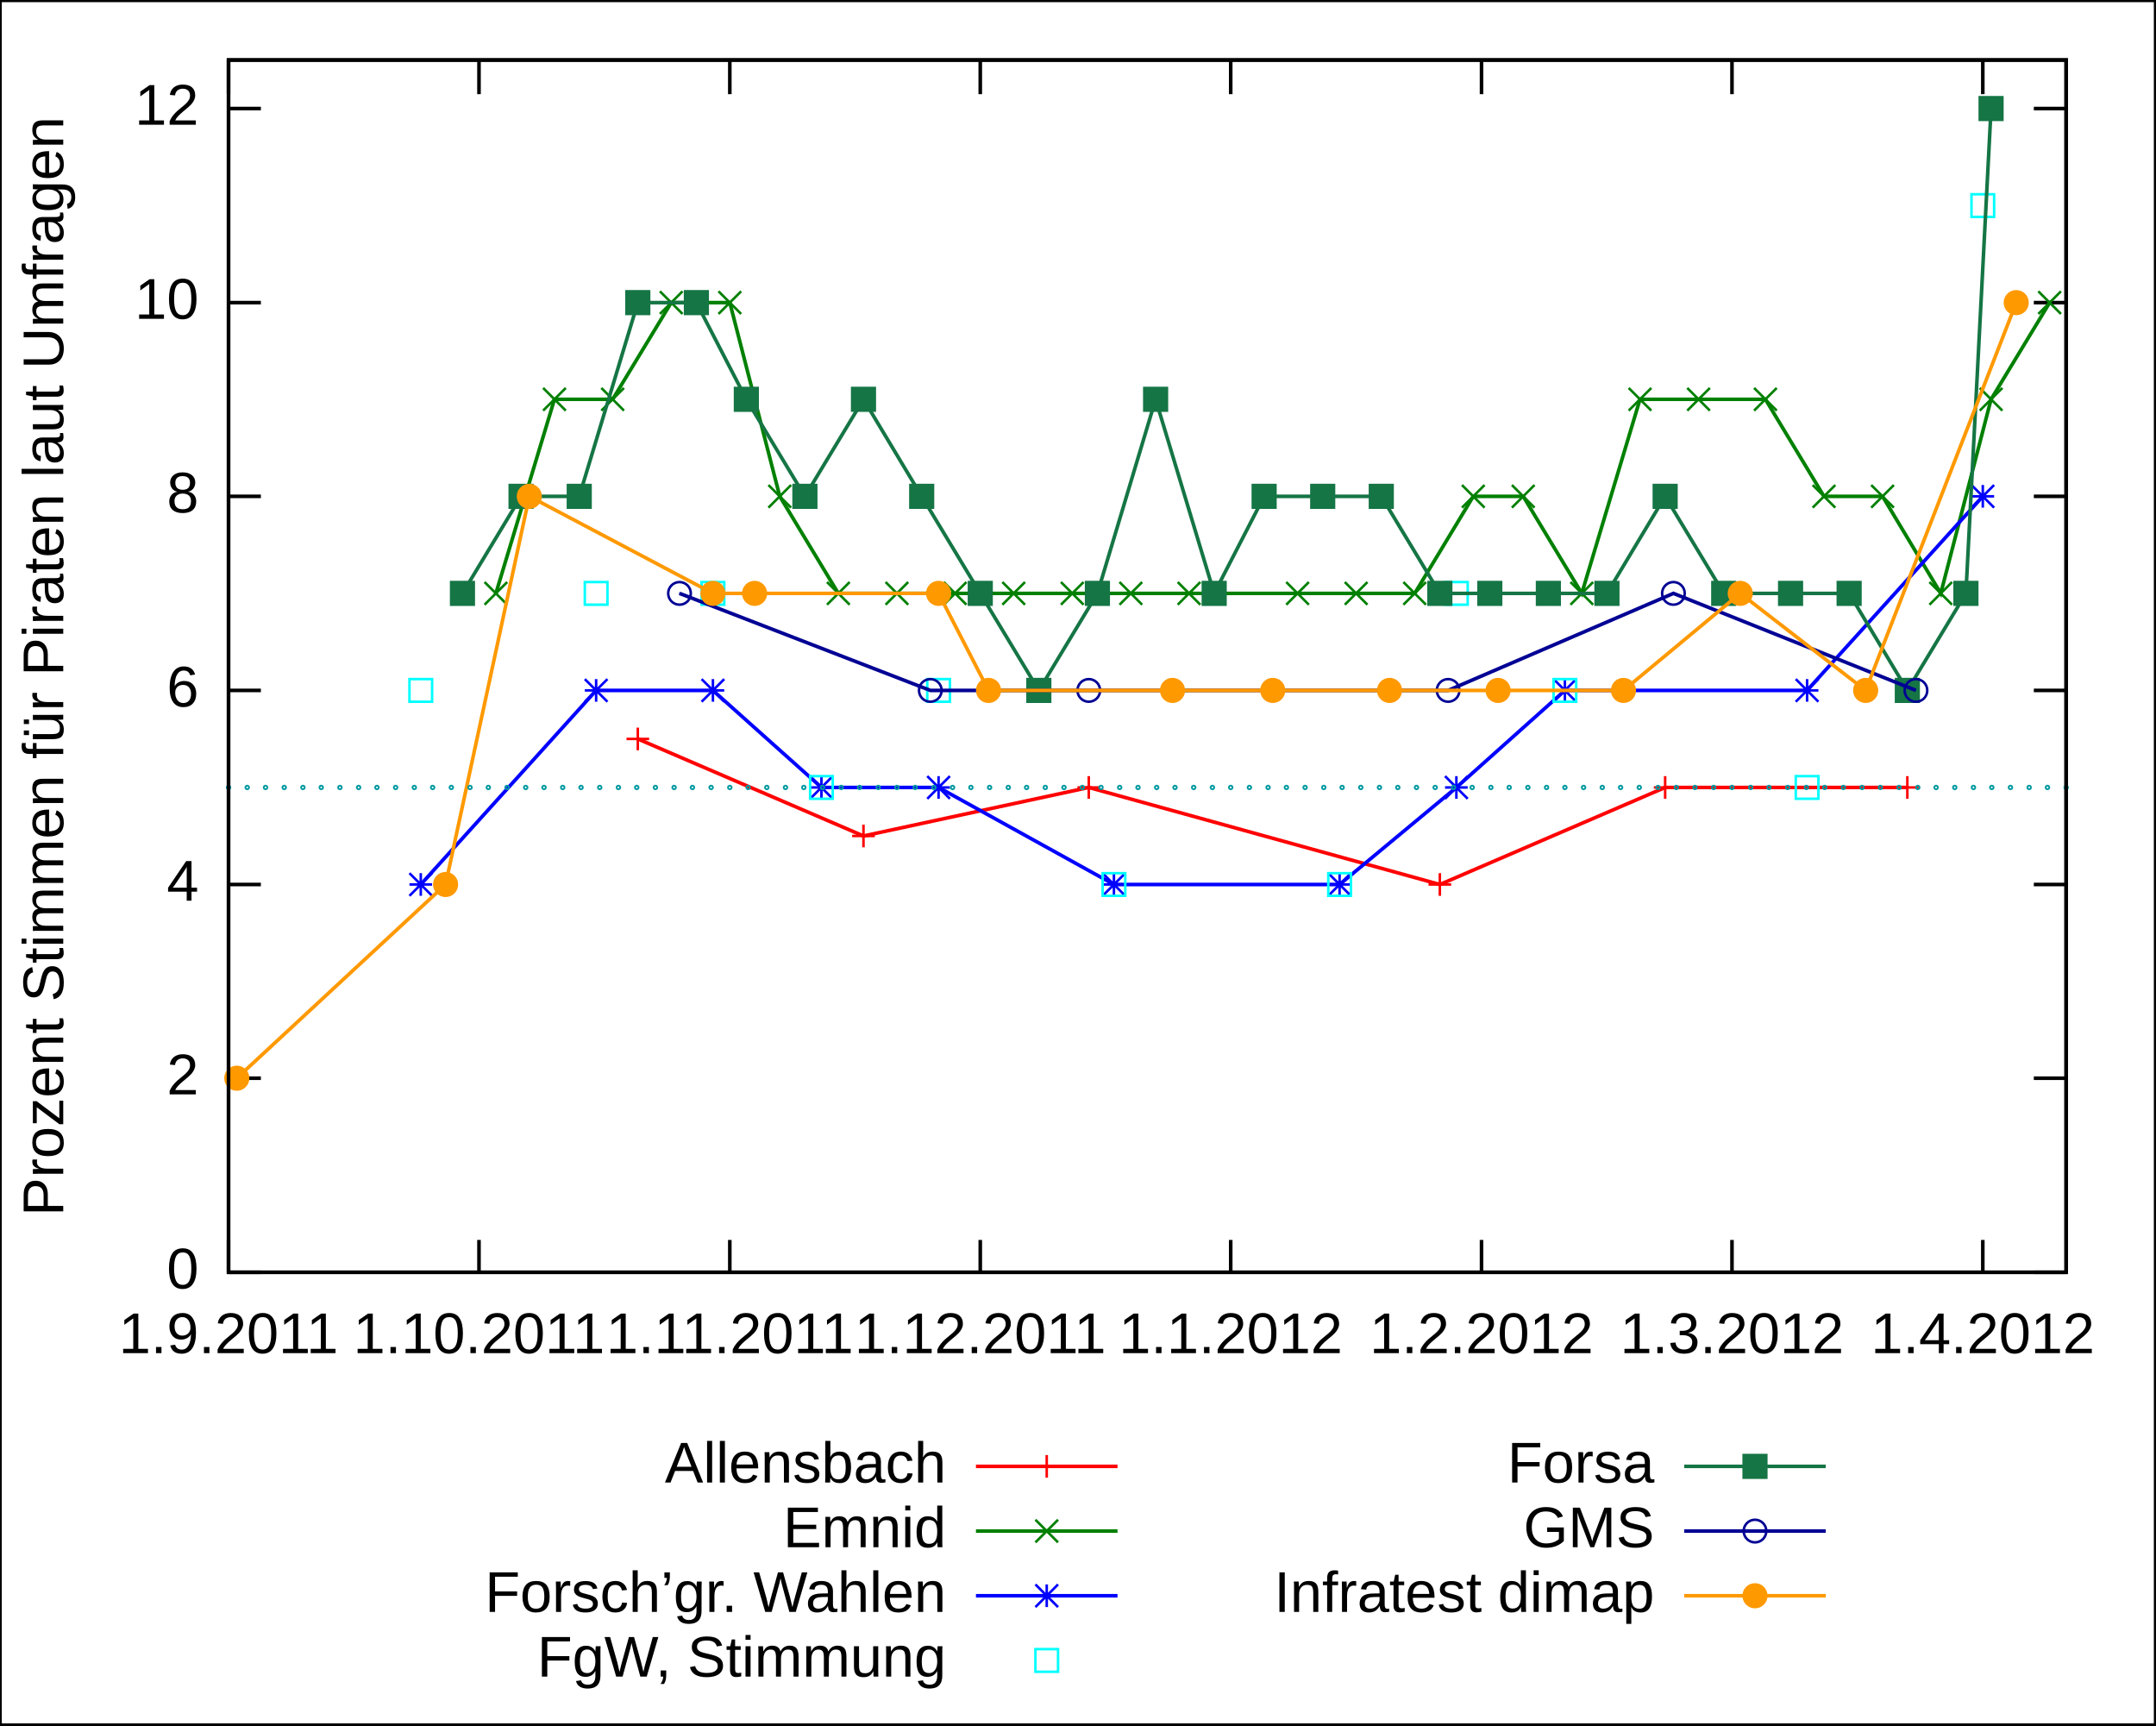
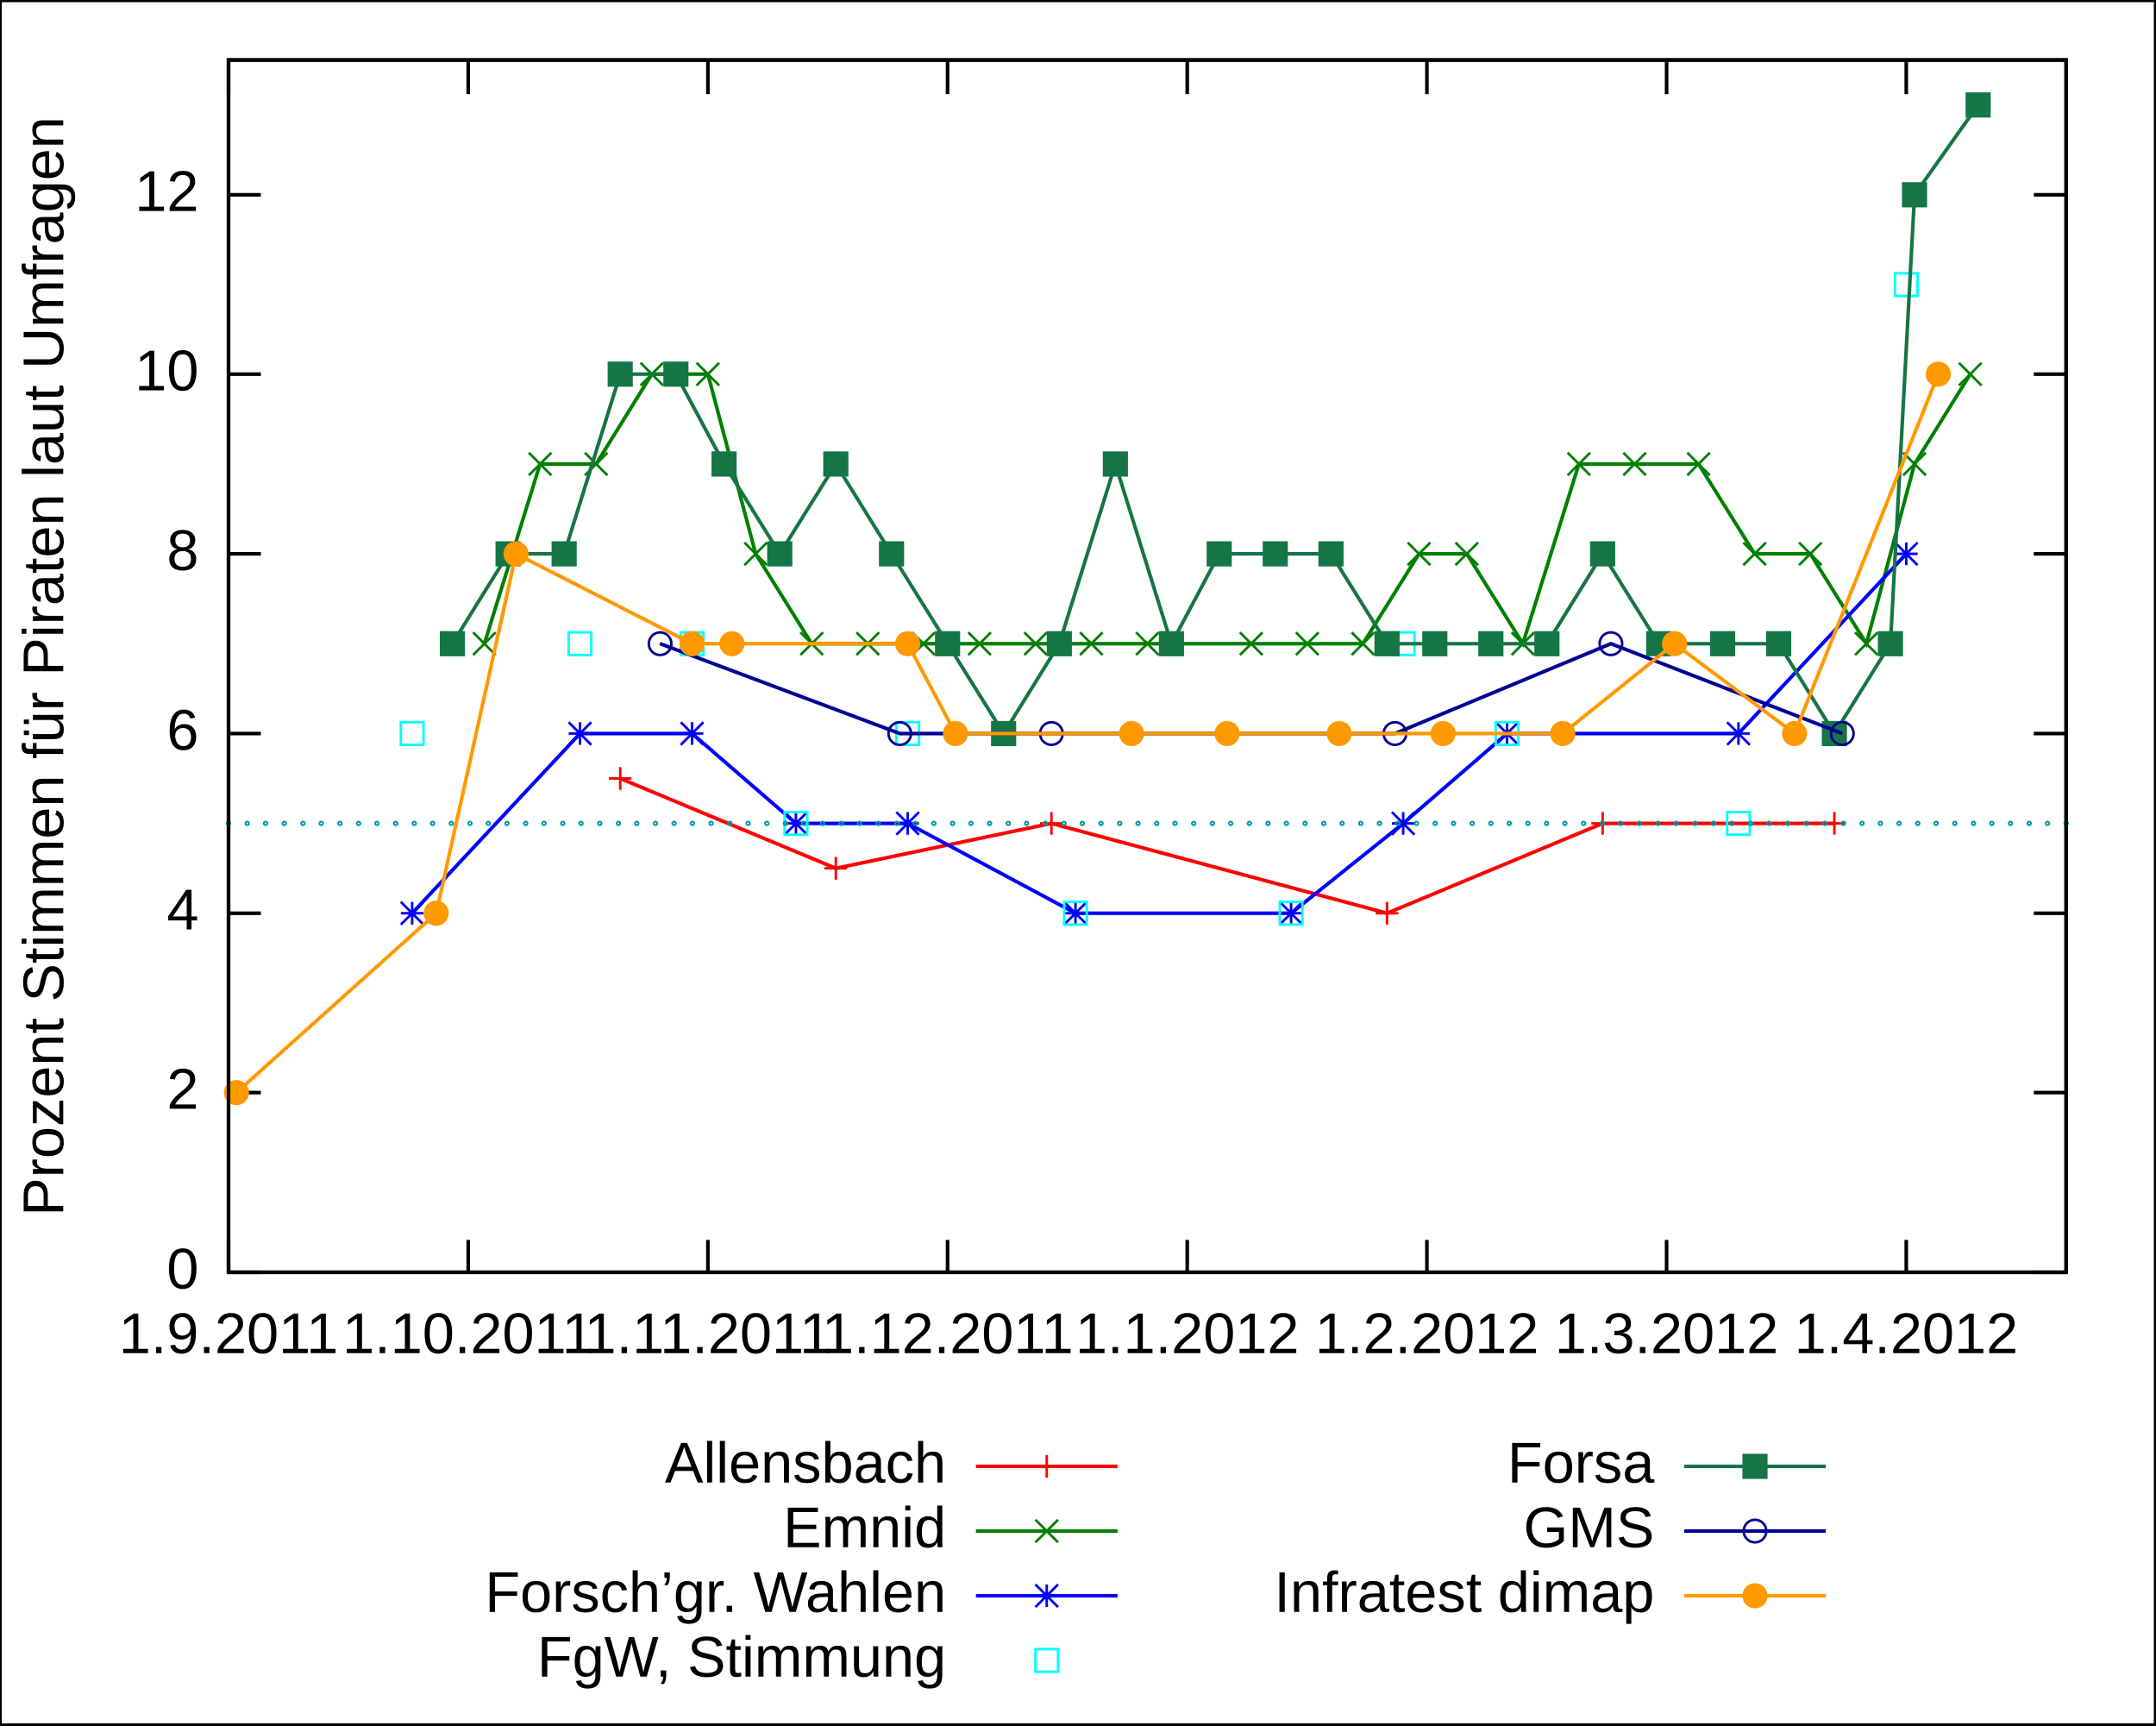
<svg xmlns="http://www.w3.org/2000/svg" xmlns:xlink="http://www.w3.org/1999/xlink" width="600" height="480" viewBox="0 0 600 480">
  <g id="gnuplot_canvas">
    <rect x="0" y="0" width="600" height="480" fill="none" />
    <defs>
      <circle id="gpDot" r="0.5" stroke-width="0.5" />
      <path id="gpPt0" stroke-width="0.222" stroke="currentColor" d="M-1,0 h2 M0,-1 v2" />
      <path id="gpPt1" stroke-width="0.222" stroke="currentColor" d="M-1,-1 L1,1 M1,-1 L-1,1" />
      <path id="gpPt2" stroke-width="0.222" stroke="currentColor" d="M-1,0 L1,0 M0,-1 L0,1 M-1,-1 L1,1 M-1,1 L1,-1" />
      <rect id="gpPt3" stroke-width="0.222" stroke="currentColor" x="-1" y="-1" width="2" height="2" />
      <rect id="gpPt4" stroke-width="0.222" stroke="currentColor" fill="currentColor" x="-1" y="-1" width="2" height="2" />
      <circle id="gpPt5" stroke-width="0.222" stroke="currentColor" cx="0" cy="0" r="1" />
      <use xlink:href="#gpPt5" id="gpPt6" fill="currentColor" stroke="none" />
      <path id="gpPt7" stroke-width="0.222" stroke="currentColor" d="M0,-1.33 L-1.33,0.67 L1.33,0.67 z" />
      <use xlink:href="#gpPt7" id="gpPt8" fill="currentColor" stroke="none" />
      <use xlink:href="#gpPt7" id="gpPt9" stroke="currentColor" transform="rotate(180)" />
      <use xlink:href="#gpPt9" id="gpPt10" fill="currentColor" stroke="none" />
      <use xlink:href="#gpPt3" id="gpPt11" stroke="currentColor" transform="rotate(45)" />
      <use xlink:href="#gpPt11" id="gpPt12" fill="currentColor" stroke="none" />
    </defs>
    <g style="fill:none; color:white; stroke:currentColor; stroke-width:1.00; stroke-linecap:butt; stroke-linejoin:miter">
</g>
    <g style="fill:none; color:black; stroke:currentColor; stroke-width:1.00; stroke-linecap:butt; stroke-linejoin:miter">
      <g style="stroke:none; shape-rendering:crispEdges">
        <polygon fill="rgb(255, 255, 255)" points="0.0,480.0 599.9,480.0 599.9,0.1 0.0,0.1 " />
      </g>
      <path stroke="black" d="M0.0,480.0 L0.0,0.1 L599.9,0.1 L599.9,480.0 L0.0,480.0 M63.6,354.0 L72.6,354.0 M575.0,354.0    L566.0,354.0  h0.01" />
      <g transform="translate(55.3,358.5)" style="stroke:none; fill:black; font-family:Arial; font-size:12.00pt; text-anchor:end">
        <text> 0</text>
      </g>
-       <path d="M63.6,300.0 L72.6,300.0 M575.0,300.0 L566.0,300.0  h0.01" />
-       <g transform="translate(55.3,304.5)" style="stroke:none; fill:black; font-family:Arial; font-size:12.00pt; text-anchor:end">
+       <path d="M63.6,304.0 L72.6,304.0 M575.0,304.0 L566.0,304.0  h0.01" />
+       <g transform="translate(55.3,308.5)" style="stroke:none; fill:black; font-family:Arial; font-size:12.00pt; text-anchor:end">
        <text> 2</text>
      </g>
-       <path d="M63.6,246.1 L72.6,246.1 M575.0,246.1 L566.0,246.1  h0.01" />
-       <g transform="translate(55.3,250.6)" style="stroke:none; fill:black; font-family:Arial; font-size:12.00pt; text-anchor:end">
+       <path d="M63.6,254.1 L72.6,254.1 M575.0,254.1 L566.0,254.1  h0.01" />
+       <g transform="translate(55.3,258.6)" style="stroke:none; fill:black; font-family:Arial; font-size:12.00pt; text-anchor:end">
        <text> 4</text>
      </g>
-       <path d="M63.6,192.1 L72.6,192.1 M575.0,192.1 L566.0,192.1  h0.01" />
-       <g transform="translate(55.3,196.6)" style="stroke:none; fill:black; font-family:Arial; font-size:12.00pt; text-anchor:end">
+       <path d="M63.6,204.1 L72.6,204.1 M575.0,204.1 L566.0,204.1  h0.01" />
+       <g transform="translate(55.3,208.6)" style="stroke:none; fill:black; font-family:Arial; font-size:12.00pt; text-anchor:end">
        <text> 6</text>
      </g>
-       <path d="M63.6,138.1 L72.6,138.1 M575.0,138.1 L566.0,138.1  h0.01" />
-       <g transform="translate(55.3,142.6)" style="stroke:none; fill:black; font-family:Arial; font-size:12.00pt; text-anchor:end">
+       <path d="M63.6,154.1 L72.6,154.1 M575.0,154.1 L566.0,154.1  h0.01" />
+       <g transform="translate(55.3,158.6)" style="stroke:none; fill:black; font-family:Arial; font-size:12.00pt; text-anchor:end">
        <text> 8</text>
      </g>
-       <path d="M63.6,84.2 L72.6,84.2 M575.0,84.2 L566.0,84.2  h0.01" />
-       <g transform="translate(55.3,88.7)" style="stroke:none; fill:black; font-family:Arial; font-size:12.00pt; text-anchor:end">
+       <path d="M63.6,104.1 L72.6,104.1 M575.0,104.1 L566.0,104.1  h0.01" />
+       <g transform="translate(55.3,108.6)" style="stroke:none; fill:black; font-family:Arial; font-size:12.00pt; text-anchor:end">
        <text> 10</text>
      </g>
-       <path d="M63.6,30.2 L72.6,30.2 M575.0,30.2 L566.0,30.2  h0.01" />
-       <g transform="translate(55.3,34.7)" style="stroke:none; fill:black; font-family:Arial; font-size:12.00pt; text-anchor:end">
+       <path d="M63.6,54.2 L72.6,54.2 M575.0,54.2 L566.0,54.2  h0.01" />
+       <g transform="translate(55.3,58.7)" style="stroke:none; fill:black; font-family:Arial; font-size:12.00pt; text-anchor:end">
        <text> 12</text>
      </g>
      <path d="M63.6,354.0 L63.6,345.0 M63.6,16.7 L63.6,25.7  h0.01" />
      <g transform="translate(63.6,376.5)" style="stroke:none; fill:black; font-family:Arial; font-size:12.00pt; text-anchor:middle">
        <text>1.9.2011</text>
      </g>
-       <path d="M133.3,354.0 L133.3,345.0 M133.3,16.7 L133.3,25.7  h0.01" />
-       <g transform="translate(133.3,376.5)" style="stroke:none; fill:black; font-family:Arial; font-size:12.00pt; text-anchor:middle">
+       <path d="M130.3,354.0 L130.3,345.0 M130.3,16.7 L130.3,25.7  h0.01" />
+       <g transform="translate(130.3,376.5)" style="stroke:none; fill:black; font-family:Arial; font-size:12.00pt; text-anchor:middle">
        <text>1.10.2011</text>
      </g>
-       <path d="M203.1,354.0 L203.1,345.0 M203.1,16.7 L203.1,25.7  h0.01" />
-       <g transform="translate(203.1,376.5)" style="stroke:none; fill:black; font-family:Arial; font-size:12.00pt; text-anchor:middle">
+       <path d="M197.0,354.0 L197.0,345.0 M197.0,16.7 L197.0,25.7  h0.01" />
+       <g transform="translate(197.0,376.5)" style="stroke:none; fill:black; font-family:Arial; font-size:12.00pt; text-anchor:middle">
        <text>1.11.2011</text>
      </g>
-       <path d="M272.8,354.0 L272.8,345.0 M272.8,16.7 L272.8,25.7  h0.01" />
-       <g transform="translate(272.8,376.5)" style="stroke:none; fill:black; font-family:Arial; font-size:12.00pt; text-anchor:middle">
+       <path d="M263.7,354.0 L263.7,345.0 M263.7,16.7 L263.7,25.7  h0.01" />
+       <g transform="translate(263.7,376.5)" style="stroke:none; fill:black; font-family:Arial; font-size:12.00pt; text-anchor:middle">
        <text>1.12.2011</text>
      </g>
-       <path d="M342.5,354.0 L342.5,345.0 M342.5,16.7 L342.5,25.7  h0.01" />
-       <g transform="translate(342.5,376.5)" style="stroke:none; fill:black; font-family:Arial; font-size:12.00pt; text-anchor:middle">
+       <path d="M330.4,354.0 L330.4,345.0 M330.4,16.7 L330.4,25.7  h0.01" />
+       <g transform="translate(330.4,376.5)" style="stroke:none; fill:black; font-family:Arial; font-size:12.00pt; text-anchor:middle">
        <text>1.1.2012</text>
      </g>
-       <path d="M412.3,354.0 L412.3,345.0 M412.3,16.7 L412.3,25.7  h0.01" />
-       <g transform="translate(412.3,376.5)" style="stroke:none; fill:black; font-family:Arial; font-size:12.00pt; text-anchor:middle">
+       <path d="M397.1,354.0 L397.1,345.0 M397.1,16.7 L397.1,25.7  h0.01" />
+       <g transform="translate(397.1,376.5)" style="stroke:none; fill:black; font-family:Arial; font-size:12.00pt; text-anchor:middle">
        <text>1.2.2012</text>
      </g>
-       <path d="M482.0,354.0 L482.0,345.0 M482.0,16.7 L482.0,25.7  h0.01" />
-       <g transform="translate(482.0,376.5)" style="stroke:none; fill:black; font-family:Arial; font-size:12.00pt; text-anchor:middle">
+       <path d="M463.8,354.0 L463.8,345.0 M463.8,16.7 L463.8,25.7  h0.01" />
+       <g transform="translate(463.8,376.5)" style="stroke:none; fill:black; font-family:Arial; font-size:12.00pt; text-anchor:middle">
        <text>1.3.2012</text>
      </g>
-       <path d="M551.8,354.0 L551.8,345.0 M551.8,16.7 L551.8,25.7  h0.01" />
-       <g transform="translate(551.8,376.5)" style="stroke:none; fill:black; font-family:Arial; font-size:12.00pt; text-anchor:middle">
+       <path d="M530.5,354.0 L530.5,345.0 M530.5,16.7 L530.5,25.7  h0.01" />
+       <g transform="translate(530.5,376.5)" style="stroke:none; fill:black; font-family:Arial; font-size:12.00pt; text-anchor:middle">
        <text>1.4.2012</text>
      </g>
      <path d="M63.6,16.7 L63.6,354.0 L575.0,354.0 L575.0,16.7 L63.6,16.7 Z  h0.01" />
      <g transform="translate(17.6,185.4) rotate(270)" style="stroke:none; fill:black; font-family:Arial; font-size:12.00pt; text-anchor:middle">
        <text>Prozent Stimmen für Piraten laut Umfragen</text>
      </g>
    </g>
    <g id="gnuplot_plot_1">
      <g style="fill:none; color:red; stroke:currentColor; stroke-width:1.00; stroke-linecap:butt; stroke-linejoin:miter">
        <g transform="translate(263.3,412.5)" style="stroke:none; fill:black; font-family:Arial; font-size:12.00pt; text-anchor:end">
          <text>Allensbach</text>
        </g>
-         <path d="M271.6,408.0 L311.0,408.0 M530.8,219.1 L463.4,219.1 L400.7,246.1 L303.0,219.1 L240.3,232.6 L177.5,205.6     h0.01" />
-         <use xlink:href="#gpPt0" transform="translate(530.8,219.1) scale(3.15)" />
-         <use xlink:href="#gpPt0" transform="translate(463.4,219.1) scale(3.15)" />
-         <use xlink:href="#gpPt0" transform="translate(400.7,246.1) scale(3.15)" />
-         <use xlink:href="#gpPt0" transform="translate(303.0,219.1) scale(3.15)" />
-         <use xlink:href="#gpPt0" transform="translate(240.3,232.6) scale(3.15)" />
-         <use xlink:href="#gpPt0" transform="translate(177.5,205.6) scale(3.15)" />
+         <path d="M271.6,408.0 L311.0,408.0 M510.5,229.1 L446.0,229.1 L386.0,254.1 L292.6,229.1 L232.6,241.6 L172.6,216.6     h0.01" />
+         <use xlink:href="#gpPt0" transform="translate(510.5,229.1) scale(3.15)" />
+         <use xlink:href="#gpPt0" transform="translate(446.0,229.1) scale(3.15)" />
+         <use xlink:href="#gpPt0" transform="translate(386.0,254.1) scale(3.15)" />
+         <use xlink:href="#gpPt0" transform="translate(292.6,229.1) scale(3.15)" />
+         <use xlink:href="#gpPt0" transform="translate(232.6,241.6) scale(3.15)" />
+         <use xlink:href="#gpPt0" transform="translate(172.6,216.6) scale(3.15)" />
        <use xlink:href="#gpPt0" transform="translate(291.3,408.0) scale(3.15)" />
      </g>
    </g>
    <g id="gnuplot_plot_2">
      <g style="fill:none; color:green; stroke:currentColor; stroke-width:1.00; stroke-linecap:butt; stroke-linejoin:miter">
        <g transform="translate(263.3,430.5)" style="stroke:none; fill:black; font-family:Arial; font-size:12.00pt; text-anchor:end">
          <text>Emnid</text>
        </g>
-         <path d="M271.6,426.0 L311.0,426.0 M570.4,84.2 L554.1,111.1 L540.1,165.1 L523.9,138.1 L507.6,138.1 L491.3,111.1    L472.7,111.1 L456.4,111.1 L440.2,165.1 L423.9,138.1 L410.0,138.1 L393.7,165.1 L377.4,165.1 L361.1,165.1    L330.9,165.1 L314.7,165.1 L298.4,165.1 L282.1,165.1 L265.8,165.1 L249.6,165.1 L233.3,165.1 L217.0,138.1    L203.1,84.2 L186.8,84.2 L170.5,111.1 L154.3,111.1 L138.0,165.1  h0.01" />
-         <use xlink:href="#gpPt1" transform="translate(570.4,84.2) scale(3.15)" />
-         <use xlink:href="#gpPt1" transform="translate(554.1,111.1) scale(3.15)" />
-         <use xlink:href="#gpPt1" transform="translate(540.1,165.1) scale(3.15)" />
-         <use xlink:href="#gpPt1" transform="translate(523.9,138.1) scale(3.15)" />
-         <use xlink:href="#gpPt1" transform="translate(507.6,138.1) scale(3.15)" />
-         <use xlink:href="#gpPt1" transform="translate(491.3,111.1) scale(3.15)" />
-         <use xlink:href="#gpPt1" transform="translate(472.7,111.1) scale(3.15)" />
-         <use xlink:href="#gpPt1" transform="translate(456.4,111.1) scale(3.15)" />
-         <use xlink:href="#gpPt1" transform="translate(440.2,165.1) scale(3.15)" />
-         <use xlink:href="#gpPt1" transform="translate(423.9,138.1) scale(3.15)" />
-         <use xlink:href="#gpPt1" transform="translate(410.0,138.1) scale(3.15)" />
-         <use xlink:href="#gpPt1" transform="translate(393.7,165.1) scale(3.15)" />
-         <use xlink:href="#gpPt1" transform="translate(377.4,165.1) scale(3.15)" />
-         <use xlink:href="#gpPt1" transform="translate(361.1,165.1) scale(3.15)" />
-         <use xlink:href="#gpPt1" transform="translate(330.9,165.1) scale(3.15)" />
-         <use xlink:href="#gpPt1" transform="translate(314.7,165.1) scale(3.15)" />
-         <use xlink:href="#gpPt1" transform="translate(298.4,165.1) scale(3.15)" />
-         <use xlink:href="#gpPt1" transform="translate(282.1,165.1) scale(3.15)" />
-         <use xlink:href="#gpPt1" transform="translate(265.8,165.1) scale(3.15)" />
-         <use xlink:href="#gpPt1" transform="translate(249.6,165.1) scale(3.15)" />
-         <use xlink:href="#gpPt1" transform="translate(233.3,165.1) scale(3.15)" />
-         <use xlink:href="#gpPt1" transform="translate(217.0,138.1) scale(3.15)" />
-         <use xlink:href="#gpPt1" transform="translate(203.1,84.2) scale(3.15)" />
-         <use xlink:href="#gpPt1" transform="translate(186.8,84.2) scale(3.15)" />
-         <use xlink:href="#gpPt1" transform="translate(170.5,111.1) scale(3.15)" />
-         <use xlink:href="#gpPt1" transform="translate(154.3,111.1) scale(3.15)" />
-         <use xlink:href="#gpPt1" transform="translate(138.0,165.1) scale(3.15)" />
+         <path d="M271.6,426.0 L311.0,426.0 M548.3,104.1 L532.8,129.1 L519.4,179.1 L503.8,154.1 L488.3,154.1 L472.7,129.1    L454.9,129.1 L439.4,129.1 L423.8,179.1 L408.2,154.1 L394.9,154.1 L379.3,179.1 L363.8,179.1 L348.2,179.1    L319.3,179.1 L303.7,179.1 L288.2,179.1 L272.6,179.1 L257.0,179.1 L241.5,179.1 L225.9,179.1 L210.3,154.1    L197.0,104.1 L181.4,104.1 L165.9,129.1 L150.3,129.1 L134.8,179.1  h0.01" />
+         <use xlink:href="#gpPt1" transform="translate(548.3,104.1) scale(3.15)" />
+         <use xlink:href="#gpPt1" transform="translate(532.8,129.1) scale(3.15)" />
+         <use xlink:href="#gpPt1" transform="translate(519.4,179.1) scale(3.15)" />
+         <use xlink:href="#gpPt1" transform="translate(503.8,154.1) scale(3.15)" />
+         <use xlink:href="#gpPt1" transform="translate(488.3,154.1) scale(3.15)" />
+         <use xlink:href="#gpPt1" transform="translate(472.7,129.1) scale(3.15)" />
+         <use xlink:href="#gpPt1" transform="translate(454.9,129.1) scale(3.15)" />
+         <use xlink:href="#gpPt1" transform="translate(439.4,129.1) scale(3.15)" />
+         <use xlink:href="#gpPt1" transform="translate(423.8,179.1) scale(3.15)" />
+         <use xlink:href="#gpPt1" transform="translate(408.2,154.1) scale(3.15)" />
+         <use xlink:href="#gpPt1" transform="translate(394.9,154.1) scale(3.15)" />
+         <use xlink:href="#gpPt1" transform="translate(379.3,179.1) scale(3.15)" />
+         <use xlink:href="#gpPt1" transform="translate(363.8,179.1) scale(3.15)" />
+         <use xlink:href="#gpPt1" transform="translate(348.2,179.1) scale(3.15)" />
+         <use xlink:href="#gpPt1" transform="translate(319.3,179.1) scale(3.15)" />
+         <use xlink:href="#gpPt1" transform="translate(303.7,179.1) scale(3.15)" />
+         <use xlink:href="#gpPt1" transform="translate(288.2,179.1) scale(3.15)" />
+         <use xlink:href="#gpPt1" transform="translate(272.6,179.1) scale(3.15)" />
+         <use xlink:href="#gpPt1" transform="translate(257.0,179.1) scale(3.15)" />
+         <use xlink:href="#gpPt1" transform="translate(241.5,179.1) scale(3.15)" />
+         <use xlink:href="#gpPt1" transform="translate(225.9,179.1) scale(3.15)" />
+         <use xlink:href="#gpPt1" transform="translate(210.3,154.1) scale(3.15)" />
+         <use xlink:href="#gpPt1" transform="translate(197.0,104.1) scale(3.15)" />
+         <use xlink:href="#gpPt1" transform="translate(181.4,104.1) scale(3.15)" />
+         <use xlink:href="#gpPt1" transform="translate(165.9,129.1) scale(3.15)" />
+         <use xlink:href="#gpPt1" transform="translate(150.3,129.1) scale(3.15)" />
+         <use xlink:href="#gpPt1" transform="translate(134.8,179.1) scale(3.15)" />
        <use xlink:href="#gpPt1" transform="translate(291.3,426.0) scale(3.15)" />
      </g>
    </g>
    <g id="gnuplot_plot_3">
      <g style="fill:none; color:blue; stroke:currentColor; stroke-width:1.00; stroke-linecap:butt; stroke-linejoin:miter">
        <g transform="translate(263.3,448.5)" style="stroke:none; fill:black; font-family:Arial; font-size:12.00pt; text-anchor:end">
          <text>Forsch’gr. Wahlen</text>
        </g>
-         <path d="M271.6,444.0 L311.0,444.0 M551.8,138.1 L502.9,192.1 L435.5,192.1 L405.3,219.1 L372.8,246.1 L310.0,246.1    L261.2,219.1 L228.6,219.1 L198.4,192.1 L165.9,192.1 L117.1,246.1  h0.01" />
-         <use xlink:href="#gpPt2" transform="translate(551.8,138.1) scale(3.15)" />
-         <use xlink:href="#gpPt2" transform="translate(502.9,192.1) scale(3.15)" />
-         <use xlink:href="#gpPt2" transform="translate(435.5,192.1) scale(3.15)" />
-         <use xlink:href="#gpPt2" transform="translate(405.3,219.1) scale(3.15)" />
-         <use xlink:href="#gpPt2" transform="translate(372.8,246.1) scale(3.15)" />
-         <use xlink:href="#gpPt2" transform="translate(310.0,246.1) scale(3.15)" />
-         <use xlink:href="#gpPt2" transform="translate(261.2,219.1) scale(3.15)" />
-         <use xlink:href="#gpPt2" transform="translate(228.6,219.1) scale(3.15)" />
-         <use xlink:href="#gpPt2" transform="translate(198.4,192.1) scale(3.15)" />
-         <use xlink:href="#gpPt2" transform="translate(165.9,192.1) scale(3.15)" />
-         <use xlink:href="#gpPt2" transform="translate(117.1,246.1) scale(3.15)" />
+         <path d="M271.6,444.0 L311.0,444.0 M530.5,154.1 L483.8,204.1 L419.4,204.1 L390.5,229.1 L359.3,254.1 L299.3,254.1    L252.6,229.1 L221.5,229.1 L192.6,204.1 L161.4,204.1 L114.7,254.1  h0.01" />
+         <use xlink:href="#gpPt2" transform="translate(530.5,154.1) scale(3.15)" />
+         <use xlink:href="#gpPt2" transform="translate(483.8,204.1) scale(3.15)" />
+         <use xlink:href="#gpPt2" transform="translate(419.4,204.1) scale(3.15)" />
+         <use xlink:href="#gpPt2" transform="translate(390.5,229.1) scale(3.15)" />
+         <use xlink:href="#gpPt2" transform="translate(359.3,254.1) scale(3.15)" />
+         <use xlink:href="#gpPt2" transform="translate(299.3,254.1) scale(3.15)" />
+         <use xlink:href="#gpPt2" transform="translate(252.6,229.1) scale(3.15)" />
+         <use xlink:href="#gpPt2" transform="translate(221.5,229.1) scale(3.15)" />
+         <use xlink:href="#gpPt2" transform="translate(192.6,204.1) scale(3.15)" />
+         <use xlink:href="#gpPt2" transform="translate(161.4,204.1) scale(3.15)" />
+         <use xlink:href="#gpPt2" transform="translate(114.7,254.1) scale(3.15)" />
        <use xlink:href="#gpPt2" transform="translate(291.3,444.0) scale(3.15)" />
      </g>
    </g>
    <g id="gnuplot_plot_4">
      <g style="fill:none; color:cyan; stroke:currentColor; stroke-width:1.00; stroke-linecap:butt; stroke-linejoin:miter">
        <g transform="translate(263.3,466.5)" style="stroke:none; fill:black; font-family:Arial; font-size:12.00pt; text-anchor:end">
          <text>FgW, Stimmung</text>
        </g>
-         <use xlink:href="#gpPt3" transform="translate(551.8,57.2) scale(3.15)" />
-         <use xlink:href="#gpPt3" transform="translate(502.9,219.1) scale(3.15)" />
-         <use xlink:href="#gpPt3" transform="translate(435.5,192.1) scale(3.15)" />
-         <use xlink:href="#gpPt3" transform="translate(405.3,165.1) scale(3.15)" />
-         <use xlink:href="#gpPt3" transform="translate(372.8,246.1) scale(3.15)" />
-         <use xlink:href="#gpPt3" transform="translate(310.0,246.1) scale(3.15)" />
-         <use xlink:href="#gpPt3" transform="translate(261.2,192.1) scale(3.15)" />
-         <use xlink:href="#gpPt3" transform="translate(228.6,219.1) scale(3.15)" />
-         <use xlink:href="#gpPt3" transform="translate(198.4,165.1) scale(3.15)" />
-         <use xlink:href="#gpPt3" transform="translate(165.9,165.1) scale(3.15)" />
-         <use xlink:href="#gpPt3" transform="translate(117.1,192.1) scale(3.15)" />
+         <use xlink:href="#gpPt3" transform="translate(530.5,79.2) scale(3.15)" />
+         <use xlink:href="#gpPt3" transform="translate(483.8,229.1) scale(3.15)" />
+         <use xlink:href="#gpPt3" transform="translate(419.4,204.1) scale(3.15)" />
+         <use xlink:href="#gpPt3" transform="translate(390.5,179.1) scale(3.15)" />
+         <use xlink:href="#gpPt3" transform="translate(359.3,254.1) scale(3.15)" />
+         <use xlink:href="#gpPt3" transform="translate(299.3,254.1) scale(3.15)" />
+         <use xlink:href="#gpPt3" transform="translate(252.6,204.1) scale(3.15)" />
+         <use xlink:href="#gpPt3" transform="translate(221.5,229.1) scale(3.15)" />
+         <use xlink:href="#gpPt3" transform="translate(192.6,179.1) scale(3.15)" />
+         <use xlink:href="#gpPt3" transform="translate(161.4,179.1) scale(3.15)" />
+         <use xlink:href="#gpPt3" transform="translate(114.7,204.1) scale(3.15)" />
        <use xlink:href="#gpPt3" transform="translate(291.3,462.0) scale(3.15)" />
      </g>
    </g>
    <g id="gnuplot_plot_5">
      <g style="fill:none; color:#157545; stroke:currentColor; stroke-width:1.00; stroke-linecap:butt; stroke-linejoin:miter">
        <g transform="translate(460.4,412.5)" style="stroke:none; fill:black; font-family:Arial; font-size:12.00pt; text-anchor:end">
          <text>Forsa</text>
        </g>
-         <path d="M468.7,408.0 L508.1,408.0 M554.1,30.2 L547.1,165.1 L530.8,192.1 L514.6,165.1 L498.3,165.1 L479.7,165.1    L463.4,138.1 L447.2,165.1 L430.9,165.1 L414.6,165.1 L400.7,165.1 L384.4,138.1 L368.1,138.1 L351.8,138.1    L337.9,165.1 L321.6,111.1 L305.4,165.1 L289.1,192.1 L272.8,165.1 L256.5,138.1 L240.3,111.1 L224.0,138.1    L207.7,111.1 L193.8,84.2 L177.5,84.2 L161.2,138.1 L145.0,138.1 L128.7,165.1  h0.01" />
-         <use xlink:href="#gpPt4" transform="translate(554.1,30.2) scale(3.15)" />
-         <use xlink:href="#gpPt4" transform="translate(547.1,165.1) scale(3.15)" />
-         <use xlink:href="#gpPt4" transform="translate(530.8,192.1) scale(3.15)" />
-         <use xlink:href="#gpPt4" transform="translate(514.6,165.1) scale(3.15)" />
-         <use xlink:href="#gpPt4" transform="translate(498.3,165.1) scale(3.15)" />
-         <use xlink:href="#gpPt4" transform="translate(479.7,165.1) scale(3.15)" />
-         <use xlink:href="#gpPt4" transform="translate(463.4,138.1) scale(3.15)" />
-         <use xlink:href="#gpPt4" transform="translate(447.2,165.1) scale(3.15)" />
-         <use xlink:href="#gpPt4" transform="translate(430.9,165.1) scale(3.15)" />
-         <use xlink:href="#gpPt4" transform="translate(414.6,165.1) scale(3.15)" />
-         <use xlink:href="#gpPt4" transform="translate(400.7,165.1) scale(3.15)" />
-         <use xlink:href="#gpPt4" transform="translate(384.4,138.1) scale(3.15)" />
-         <use xlink:href="#gpPt4" transform="translate(368.1,138.1) scale(3.15)" />
-         <use xlink:href="#gpPt4" transform="translate(351.8,138.1) scale(3.15)" />
-         <use xlink:href="#gpPt4" transform="translate(337.9,165.1) scale(3.15)" />
-         <use xlink:href="#gpPt4" transform="translate(321.6,111.1) scale(3.15)" />
-         <use xlink:href="#gpPt4" transform="translate(305.4,165.1) scale(3.15)" />
-         <use xlink:href="#gpPt4" transform="translate(289.1,192.1) scale(3.15)" />
-         <use xlink:href="#gpPt4" transform="translate(272.8,165.1) scale(3.15)" />
-         <use xlink:href="#gpPt4" transform="translate(256.5,138.1) scale(3.15)" />
-         <use xlink:href="#gpPt4" transform="translate(240.3,111.1) scale(3.15)" />
-         <use xlink:href="#gpPt4" transform="translate(224.0,138.1) scale(3.15)" />
-         <use xlink:href="#gpPt4" transform="translate(207.7,111.1) scale(3.15)" />
-         <use xlink:href="#gpPt4" transform="translate(193.8,84.2) scale(3.15)" />
-         <use xlink:href="#gpPt4" transform="translate(177.5,84.2) scale(3.15)" />
-         <use xlink:href="#gpPt4" transform="translate(161.2,138.1) scale(3.15)" />
-         <use xlink:href="#gpPt4" transform="translate(145.0,138.1) scale(3.15)" />
-         <use xlink:href="#gpPt4" transform="translate(128.7,165.1) scale(3.15)" />
+         <path d="M468.7,408.0 L508.1,408.0 M550.5,29.2 L532.8,54.2 L526.1,179.1 L510.5,204.1 L495.0,179.1 L479.4,179.1    L461.6,179.1 L446.0,154.1 L430.5,179.1 L414.9,179.1 L399.3,179.1 L386.0,179.1 L370.4,154.1 L354.9,154.1    L339.3,154.1 L326.0,179.1 L310.4,129.1 L294.8,179.1 L279.3,204.1 L263.7,179.1 L248.1,154.1 L232.6,129.1    L217.0,154.1 L201.5,129.1 L188.1,104.1 L172.6,104.1 L157.0,154.1 L141.4,154.1 L125.9,179.1  h0.01" />
+         <use xlink:href="#gpPt4" transform="translate(550.5,29.2) scale(3.15)" />
+         <use xlink:href="#gpPt4" transform="translate(532.8,54.2) scale(3.15)" />
+         <use xlink:href="#gpPt4" transform="translate(526.1,179.1) scale(3.15)" />
+         <use xlink:href="#gpPt4" transform="translate(510.5,204.1) scale(3.15)" />
+         <use xlink:href="#gpPt4" transform="translate(495.0,179.1) scale(3.15)" />
+         <use xlink:href="#gpPt4" transform="translate(479.4,179.1) scale(3.15)" />
+         <use xlink:href="#gpPt4" transform="translate(461.6,179.1) scale(3.15)" />
+         <use xlink:href="#gpPt4" transform="translate(446.0,154.1) scale(3.15)" />
+         <use xlink:href="#gpPt4" transform="translate(430.5,179.1) scale(3.15)" />
+         <use xlink:href="#gpPt4" transform="translate(414.9,179.1) scale(3.15)" />
+         <use xlink:href="#gpPt4" transform="translate(399.3,179.1) scale(3.15)" />
+         <use xlink:href="#gpPt4" transform="translate(386.0,179.1) scale(3.15)" />
+         <use xlink:href="#gpPt4" transform="translate(370.4,154.1) scale(3.15)" />
+         <use xlink:href="#gpPt4" transform="translate(354.9,154.1) scale(3.15)" />
+         <use xlink:href="#gpPt4" transform="translate(339.3,154.1) scale(3.15)" />
+         <use xlink:href="#gpPt4" transform="translate(326.0,179.1) scale(3.15)" />
+         <use xlink:href="#gpPt4" transform="translate(310.4,129.1) scale(3.15)" />
+         <use xlink:href="#gpPt4" transform="translate(294.8,179.1) scale(3.15)" />
+         <use xlink:href="#gpPt4" transform="translate(279.3,204.1) scale(3.15)" />
+         <use xlink:href="#gpPt4" transform="translate(263.7,179.1) scale(3.15)" />
+         <use xlink:href="#gpPt4" transform="translate(248.1,154.1) scale(3.15)" />
+         <use xlink:href="#gpPt4" transform="translate(232.6,129.1) scale(3.15)" />
+         <use xlink:href="#gpPt4" transform="translate(217.0,154.1) scale(3.15)" />
+         <use xlink:href="#gpPt4" transform="translate(201.5,129.1) scale(3.15)" />
+         <use xlink:href="#gpPt4" transform="translate(188.1,104.1) scale(3.15)" />
+         <use xlink:href="#gpPt4" transform="translate(172.6,104.1) scale(3.15)" />
+         <use xlink:href="#gpPt4" transform="translate(157.0,154.1) scale(3.15)" />
+         <use xlink:href="#gpPt4" transform="translate(141.4,154.1) scale(3.15)" />
+         <use xlink:href="#gpPt4" transform="translate(125.9,179.1) scale(3.15)" />
        <use xlink:href="#gpPt4" transform="translate(488.4,408.0) scale(3.15)" />
      </g>
    </g>
    <g id="gnuplot_plot_6">
      <g style="fill:none; color:#000094; stroke:currentColor; stroke-width:1.00; stroke-linecap:butt; stroke-linejoin:miter">
        <g transform="translate(460.4,430.5)" style="stroke:none; fill:black; font-family:Arial; font-size:12.00pt; text-anchor:end">
          <text>GMS</text>
        </g>
-         <path d="M468.7,426.0 L508.1,426.0 M533.2,192.1 L465.7,165.1 L403.0,192.1 L303.0,192.1 L258.9,192.1 L189.1,165.1     h0.01" />
-         <use xlink:href="#gpPt5" transform="translate(533.2,192.1) scale(3.15)" />
-         <use xlink:href="#gpPt5" transform="translate(465.7,165.1) scale(3.15)" />
-         <use xlink:href="#gpPt5" transform="translate(403.0,192.1) scale(3.15)" />
-         <use xlink:href="#gpPt5" transform="translate(303.0,192.1) scale(3.15)" />
-         <use xlink:href="#gpPt5" transform="translate(258.9,192.1) scale(3.15)" />
-         <use xlink:href="#gpPt5" transform="translate(189.1,165.1) scale(3.15)" />
+         <path d="M468.7,426.0 L508.1,426.0 M512.7,204.1 L448.3,179.1 L388.2,204.1 L292.6,204.1 L250.4,204.1 L183.7,179.1     h0.01" />
+         <use xlink:href="#gpPt5" transform="translate(512.7,204.1) scale(3.15)" />
+         <use xlink:href="#gpPt5" transform="translate(448.3,179.1) scale(3.15)" />
+         <use xlink:href="#gpPt5" transform="translate(388.2,204.1) scale(3.15)" />
+         <use xlink:href="#gpPt5" transform="translate(292.6,204.1) scale(3.15)" />
+         <use xlink:href="#gpPt5" transform="translate(250.4,204.1) scale(3.15)" />
+         <use xlink:href="#gpPt5" transform="translate(183.7,179.1) scale(3.15)" />
        <use xlink:href="#gpPt5" transform="translate(488.4,426.0) scale(3.15)" />
      </g>
    </g>
    <g id="gnuplot_plot_7">
      <g style="fill:none; color:#FF9900; stroke:currentColor; stroke-width:1.00; stroke-linecap:butt; stroke-linejoin:miter">
        <g transform="translate(460.4,448.5)" style="stroke:none; fill:black; font-family:Arial; font-size:12.00pt; text-anchor:end">
          <text>Infratest dimap</text>
        </g>
-         <path d="M468.7,444.0 L508.1,444.0 M561.1,84.2 L519.2,192.1 L484.3,165.1 L451.8,192.1 L416.9,192.1 L386.7,192.1    L354.2,192.1 L326.3,192.1 L275.1,192.1 L261.2,165.1 L210.0,165.1 L198.4,165.1 L147.3,138.1 L124.0,246.1    L65.9,300.0  h0.01" />
-         <use xlink:href="#gpPt6" transform="translate(561.1,84.2) scale(3.15)" />
-         <use xlink:href="#gpPt6" transform="translate(519.2,192.1) scale(3.15)" />
-         <use xlink:href="#gpPt6" transform="translate(484.3,165.1) scale(3.15)" />
-         <use xlink:href="#gpPt6" transform="translate(451.8,192.1) scale(3.15)" />
-         <use xlink:href="#gpPt6" transform="translate(416.9,192.1) scale(3.15)" />
-         <use xlink:href="#gpPt6" transform="translate(386.7,192.1) scale(3.15)" />
-         <use xlink:href="#gpPt6" transform="translate(354.2,192.1) scale(3.15)" />
-         <use xlink:href="#gpPt6" transform="translate(326.3,192.1) scale(3.15)" />
-         <use xlink:href="#gpPt6" transform="translate(275.1,192.1) scale(3.15)" />
-         <use xlink:href="#gpPt6" transform="translate(261.2,165.1) scale(3.15)" />
-         <use xlink:href="#gpPt6" transform="translate(210.0,165.1) scale(3.15)" />
-         <use xlink:href="#gpPt6" transform="translate(198.4,165.1) scale(3.15)" />
-         <use xlink:href="#gpPt6" transform="translate(147.3,138.1) scale(3.15)" />
-         <use xlink:href="#gpPt6" transform="translate(124.0,246.1) scale(3.15)" />
-         <use xlink:href="#gpPt6" transform="translate(65.9,300.0) scale(3.15)" />
+         <path d="M468.7,444.0 L508.1,444.0 M539.4,104.1 L499.4,204.1 L466.0,179.1 L434.9,204.1 L401.6,204.1 L372.7,204.1    L341.5,204.1 L314.9,204.1 L265.9,204.1 L252.6,179.1 L203.7,179.1 L192.6,179.1 L143.6,154.1 L121.4,254.1    L65.8,304.0  h0.01" />
+         <use xlink:href="#gpPt6" transform="translate(539.4,104.1) scale(3.15)" />
+         <use xlink:href="#gpPt6" transform="translate(499.4,204.1) scale(3.15)" />
+         <use xlink:href="#gpPt6" transform="translate(466.0,179.1) scale(3.15)" />
+         <use xlink:href="#gpPt6" transform="translate(434.9,204.1) scale(3.15)" />
+         <use xlink:href="#gpPt6" transform="translate(401.6,204.1) scale(3.15)" />
+         <use xlink:href="#gpPt6" transform="translate(372.7,204.1) scale(3.15)" />
+         <use xlink:href="#gpPt6" transform="translate(341.5,204.1) scale(3.15)" />
+         <use xlink:href="#gpPt6" transform="translate(314.9,204.1) scale(3.15)" />
+         <use xlink:href="#gpPt6" transform="translate(265.9,204.1) scale(3.15)" />
+         <use xlink:href="#gpPt6" transform="translate(252.6,179.1) scale(3.15)" />
+         <use xlink:href="#gpPt6" transform="translate(203.7,179.1) scale(3.15)" />
+         <use xlink:href="#gpPt6" transform="translate(192.6,179.1) scale(3.15)" />
+         <use xlink:href="#gpPt6" transform="translate(143.6,154.1) scale(3.15)" />
+         <use xlink:href="#gpPt6" transform="translate(121.4,254.1) scale(3.15)" />
+         <use xlink:href="#gpPt6" transform="translate(65.8,304.0) scale(3.15)" />
        <use xlink:href="#gpPt6" transform="translate(488.4,444.0) scale(3.15)" />
      </g>
    </g>
    <g id="gnuplot_plot_8">
      <g style="fill:none; color:#0099A1; stroke:currentColor; stroke-width:1.00; stroke-linecap:butt; stroke-linejoin:miter">
-         <use xlink:href="#gpDot" x="63.6" y="219.1" />
-         <use xlink:href="#gpDot" x="68.8" y="219.1" />
-         <use xlink:href="#gpDot" x="73.9" y="219.1" />
-         <use xlink:href="#gpDot" x="79.1" y="219.1" />
-         <use xlink:href="#gpDot" x="84.3" y="219.1" />
-         <use xlink:href="#gpDot" x="89.4" y="219.1" />
-         <use xlink:href="#gpDot" x="94.6" y="219.1" />
-         <use xlink:href="#gpDot" x="99.8" y="219.1" />
-         <use xlink:href="#gpDot" x="104.9" y="219.1" />
-         <use xlink:href="#gpDot" x="110.1" y="219.1" />
-         <use xlink:href="#gpDot" x="115.3" y="219.1" />
-         <use xlink:href="#gpDot" x="120.4" y="219.1" />
-         <use xlink:href="#gpDot" x="125.6" y="219.1" />
-         <use xlink:href="#gpDot" x="130.8" y="219.1" />
-         <use xlink:href="#gpDot" x="135.9" y="219.1" />
-         <use xlink:href="#gpDot" x="141.1" y="219.1" />
-         <use xlink:href="#gpDot" x="146.3" y="219.1" />
-         <use xlink:href="#gpDot" x="151.4" y="219.1" />
-         <use xlink:href="#gpDot" x="156.6" y="219.1" />
-         <use xlink:href="#gpDot" x="161.7" y="219.1" />
-         <use xlink:href="#gpDot" x="166.9" y="219.1" />
-         <use xlink:href="#gpDot" x="172.1" y="219.1" />
-         <use xlink:href="#gpDot" x="177.2" y="219.1" />
-         <use xlink:href="#gpDot" x="182.4" y="219.1" />
-         <use xlink:href="#gpDot" x="187.6" y="219.1" />
-         <use xlink:href="#gpDot" x="192.7" y="219.1" />
-         <use xlink:href="#gpDot" x="197.9" y="219.1" />
-         <use xlink:href="#gpDot" x="203.1" y="219.1" />
-         <use xlink:href="#gpDot" x="208.2" y="219.1" />
-         <use xlink:href="#gpDot" x="213.4" y="219.1" />
-         <use xlink:href="#gpDot" x="218.6" y="219.1" />
-         <use xlink:href="#gpDot" x="223.7" y="219.1" />
-         <use xlink:href="#gpDot" x="228.9" y="219.1" />
-         <use xlink:href="#gpDot" x="234.1" y="219.1" />
-         <use xlink:href="#gpDot" x="239.2" y="219.1" />
-         <use xlink:href="#gpDot" x="244.4" y="219.1" />
-         <use xlink:href="#gpDot" x="249.6" y="219.1" />
-         <use xlink:href="#gpDot" x="254.7" y="219.1" />
-         <use xlink:href="#gpDot" x="259.9" y="219.1" />
-         <use xlink:href="#gpDot" x="265.1" y="219.1" />
-         <use xlink:href="#gpDot" x="270.2" y="219.1" />
-         <use xlink:href="#gpDot" x="275.4" y="219.1" />
-         <use xlink:href="#gpDot" x="280.6" y="219.1" />
-         <use xlink:href="#gpDot" x="285.7" y="219.1" />
-         <use xlink:href="#gpDot" x="290.9" y="219.1" />
-         <use xlink:href="#gpDot" x="296.1" y="219.1" />
-         <use xlink:href="#gpDot" x="301.2" y="219.1" />
-         <use xlink:href="#gpDot" x="306.4" y="219.1" />
-         <use xlink:href="#gpDot" x="311.6" y="219.1" />
-         <use xlink:href="#gpDot" x="316.7" y="219.1" />
-         <use xlink:href="#gpDot" x="321.9" y="219.1" />
-         <use xlink:href="#gpDot" x="327.0" y="219.1" />
-         <use xlink:href="#gpDot" x="332.2" y="219.1" />
-         <use xlink:href="#gpDot" x="337.4" y="219.1" />
-         <use xlink:href="#gpDot" x="342.5" y="219.1" />
-         <use xlink:href="#gpDot" x="347.7" y="219.1" />
-         <use xlink:href="#gpDot" x="352.9" y="219.1" />
-         <use xlink:href="#gpDot" x="358.0" y="219.1" />
-         <use xlink:href="#gpDot" x="363.2" y="219.1" />
-         <use xlink:href="#gpDot" x="368.4" y="219.1" />
-         <use xlink:href="#gpDot" x="373.5" y="219.1" />
-         <use xlink:href="#gpDot" x="378.7" y="219.1" />
-         <use xlink:href="#gpDot" x="383.9" y="219.1" />
-         <use xlink:href="#gpDot" x="389.0" y="219.1" />
-         <use xlink:href="#gpDot" x="394.2" y="219.1" />
-         <use xlink:href="#gpDot" x="399.4" y="219.1" />
-         <use xlink:href="#gpDot" x="404.5" y="219.1" />
-         <use xlink:href="#gpDot" x="409.7" y="219.1" />
-         <use xlink:href="#gpDot" x="414.9" y="219.1" />
-         <use xlink:href="#gpDot" x="420.0" y="219.1" />
-         <use xlink:href="#gpDot" x="425.2" y="219.1" />
-         <use xlink:href="#gpDot" x="430.4" y="219.1" />
-         <use xlink:href="#gpDot" x="435.5" y="219.1" />
-         <use xlink:href="#gpDot" x="440.7" y="219.1" />
-         <use xlink:href="#gpDot" x="445.9" y="219.1" />
-         <use xlink:href="#gpDot" x="451.0" y="219.1" />
-         <use xlink:href="#gpDot" x="456.2" y="219.1" />
-         <use xlink:href="#gpDot" x="461.4" y="219.1" />
-         <use xlink:href="#gpDot" x="466.5" y="219.1" />
-         <use xlink:href="#gpDot" x="471.7" y="219.1" />
-         <use xlink:href="#gpDot" x="476.9" y="219.1" />
-         <use xlink:href="#gpDot" x="482.0" y="219.1" />
-         <use xlink:href="#gpDot" x="487.2" y="219.1" />
-         <use xlink:href="#gpDot" x="492.3" y="219.1" />
-         <use xlink:href="#gpDot" x="497.5" y="219.1" />
-         <use xlink:href="#gpDot" x="502.7" y="219.1" />
-         <use xlink:href="#gpDot" x="507.8" y="219.1" />
-         <use xlink:href="#gpDot" x="513.0" y="219.1" />
-         <use xlink:href="#gpDot" x="518.2" y="219.1" />
-         <use xlink:href="#gpDot" x="523.3" y="219.1" />
-         <use xlink:href="#gpDot" x="528.5" y="219.1" />
-         <use xlink:href="#gpDot" x="533.7" y="219.1" />
-         <use xlink:href="#gpDot" x="538.8" y="219.1" />
-         <use xlink:href="#gpDot" x="544.0" y="219.1" />
-         <use xlink:href="#gpDot" x="549.2" y="219.1" />
-         <use xlink:href="#gpDot" x="554.3" y="219.1" />
-         <use xlink:href="#gpDot" x="559.5" y="219.1" />
-         <use xlink:href="#gpDot" x="564.7" y="219.1" />
-         <use xlink:href="#gpDot" x="569.8" y="219.1" />
-         <use xlink:href="#gpDot" x="575.0" y="219.1" />
+         <use xlink:href="#gpDot" x="63.6" y="229.1" />
+         <use xlink:href="#gpDot" x="68.8" y="229.1" />
+         <use xlink:href="#gpDot" x="73.9" y="229.1" />
+         <use xlink:href="#gpDot" x="79.1" y="229.1" />
+         <use xlink:href="#gpDot" x="84.3" y="229.1" />
+         <use xlink:href="#gpDot" x="89.4" y="229.1" />
+         <use xlink:href="#gpDot" x="94.6" y="229.1" />
+         <use xlink:href="#gpDot" x="99.8" y="229.1" />
+         <use xlink:href="#gpDot" x="104.9" y="229.1" />
+         <use xlink:href="#gpDot" x="110.1" y="229.1" />
+         <use xlink:href="#gpDot" x="115.3" y="229.1" />
+         <use xlink:href="#gpDot" x="120.4" y="229.1" />
+         <use xlink:href="#gpDot" x="125.6" y="229.1" />
+         <use xlink:href="#gpDot" x="130.8" y="229.1" />
+         <use xlink:href="#gpDot" x="135.9" y="229.1" />
+         <use xlink:href="#gpDot" x="141.1" y="229.1" />
+         <use xlink:href="#gpDot" x="146.3" y="229.1" />
+         <use xlink:href="#gpDot" x="151.4" y="229.1" />
+         <use xlink:href="#gpDot" x="156.6" y="229.1" />
+         <use xlink:href="#gpDot" x="161.7" y="229.1" />
+         <use xlink:href="#gpDot" x="166.9" y="229.1" />
+         <use xlink:href="#gpDot" x="172.1" y="229.1" />
+         <use xlink:href="#gpDot" x="177.2" y="229.1" />
+         <use xlink:href="#gpDot" x="182.4" y="229.1" />
+         <use xlink:href="#gpDot" x="187.6" y="229.1" />
+         <use xlink:href="#gpDot" x="192.7" y="229.1" />
+         <use xlink:href="#gpDot" x="197.9" y="229.1" />
+         <use xlink:href="#gpDot" x="203.1" y="229.1" />
+         <use xlink:href="#gpDot" x="208.2" y="229.1" />
+         <use xlink:href="#gpDot" x="213.4" y="229.1" />
+         <use xlink:href="#gpDot" x="218.6" y="229.1" />
+         <use xlink:href="#gpDot" x="223.7" y="229.1" />
+         <use xlink:href="#gpDot" x="228.9" y="229.1" />
+         <use xlink:href="#gpDot" x="234.1" y="229.1" />
+         <use xlink:href="#gpDot" x="239.2" y="229.1" />
+         <use xlink:href="#gpDot" x="244.4" y="229.1" />
+         <use xlink:href="#gpDot" x="249.6" y="229.1" />
+         <use xlink:href="#gpDot" x="254.7" y="229.1" />
+         <use xlink:href="#gpDot" x="259.9" y="229.1" />
+         <use xlink:href="#gpDot" x="265.1" y="229.1" />
+         <use xlink:href="#gpDot" x="270.2" y="229.1" />
+         <use xlink:href="#gpDot" x="275.4" y="229.1" />
+         <use xlink:href="#gpDot" x="280.6" y="229.1" />
+         <use xlink:href="#gpDot" x="285.7" y="229.1" />
+         <use xlink:href="#gpDot" x="290.9" y="229.1" />
+         <use xlink:href="#gpDot" x="296.1" y="229.1" />
+         <use xlink:href="#gpDot" x="301.2" y="229.1" />
+         <use xlink:href="#gpDot" x="306.4" y="229.1" />
+         <use xlink:href="#gpDot" x="311.6" y="229.1" />
+         <use xlink:href="#gpDot" x="316.7" y="229.1" />
+         <use xlink:href="#gpDot" x="321.9" y="229.1" />
+         <use xlink:href="#gpDot" x="327.0" y="229.1" />
+         <use xlink:href="#gpDot" x="332.2" y="229.1" />
+         <use xlink:href="#gpDot" x="337.4" y="229.1" />
+         <use xlink:href="#gpDot" x="342.5" y="229.1" />
+         <use xlink:href="#gpDot" x="347.7" y="229.1" />
+         <use xlink:href="#gpDot" x="352.9" y="229.1" />
+         <use xlink:href="#gpDot" x="358.0" y="229.1" />
+         <use xlink:href="#gpDot" x="363.2" y="229.1" />
+         <use xlink:href="#gpDot" x="368.4" y="229.1" />
+         <use xlink:href="#gpDot" x="373.5" y="229.1" />
+         <use xlink:href="#gpDot" x="378.7" y="229.1" />
+         <use xlink:href="#gpDot" x="383.9" y="229.1" />
+         <use xlink:href="#gpDot" x="389.0" y="229.1" />
+         <use xlink:href="#gpDot" x="394.2" y="229.1" />
+         <use xlink:href="#gpDot" x="399.4" y="229.1" />
+         <use xlink:href="#gpDot" x="404.5" y="229.1" />
+         <use xlink:href="#gpDot" x="409.7" y="229.1" />
+         <use xlink:href="#gpDot" x="414.9" y="229.1" />
+         <use xlink:href="#gpDot" x="420.0" y="229.1" />
+         <use xlink:href="#gpDot" x="425.2" y="229.1" />
+         <use xlink:href="#gpDot" x="430.4" y="229.1" />
+         <use xlink:href="#gpDot" x="435.5" y="229.1" />
+         <use xlink:href="#gpDot" x="440.7" y="229.1" />
+         <use xlink:href="#gpDot" x="445.9" y="229.1" />
+         <use xlink:href="#gpDot" x="451.0" y="229.1" />
+         <use xlink:href="#gpDot" x="456.2" y="229.1" />
+         <use xlink:href="#gpDot" x="461.4" y="229.1" />
+         <use xlink:href="#gpDot" x="466.5" y="229.1" />
+         <use xlink:href="#gpDot" x="471.7" y="229.1" />
+         <use xlink:href="#gpDot" x="476.9" y="229.1" />
+         <use xlink:href="#gpDot" x="482.0" y="229.1" />
+         <use xlink:href="#gpDot" x="487.2" y="229.1" />
+         <use xlink:href="#gpDot" x="492.3" y="229.1" />
+         <use xlink:href="#gpDot" x="497.5" y="229.1" />
+         <use xlink:href="#gpDot" x="502.7" y="229.1" />
+         <use xlink:href="#gpDot" x="507.8" y="229.1" />
+         <use xlink:href="#gpDot" x="513.0" y="229.1" />
+         <use xlink:href="#gpDot" x="518.2" y="229.1" />
+         <use xlink:href="#gpDot" x="523.3" y="229.1" />
+         <use xlink:href="#gpDot" x="528.5" y="229.1" />
+         <use xlink:href="#gpDot" x="533.7" y="229.1" />
+         <use xlink:href="#gpDot" x="538.8" y="229.1" />
+         <use xlink:href="#gpDot" x="544.0" y="229.1" />
+         <use xlink:href="#gpDot" x="549.2" y="229.1" />
+         <use xlink:href="#gpDot" x="554.3" y="229.1" />
+         <use xlink:href="#gpDot" x="559.5" y="229.1" />
+         <use xlink:href="#gpDot" x="564.7" y="229.1" />
+         <use xlink:href="#gpDot" x="569.8" y="229.1" />
+         <use xlink:href="#gpDot" x="575.0" y="229.1" />
      </g>
    </g>
    <g style="fill:none; color:black; stroke:currentColor; stroke-width:1.00; stroke-linecap:butt; stroke-linejoin:miter">
      <path d="M63.6,16.7 L63.6,354.0 L575.0,354.0 L575.0,16.7 L63.6,16.7 Z  h0.01" />
    </g>
  </g>
</svg>
